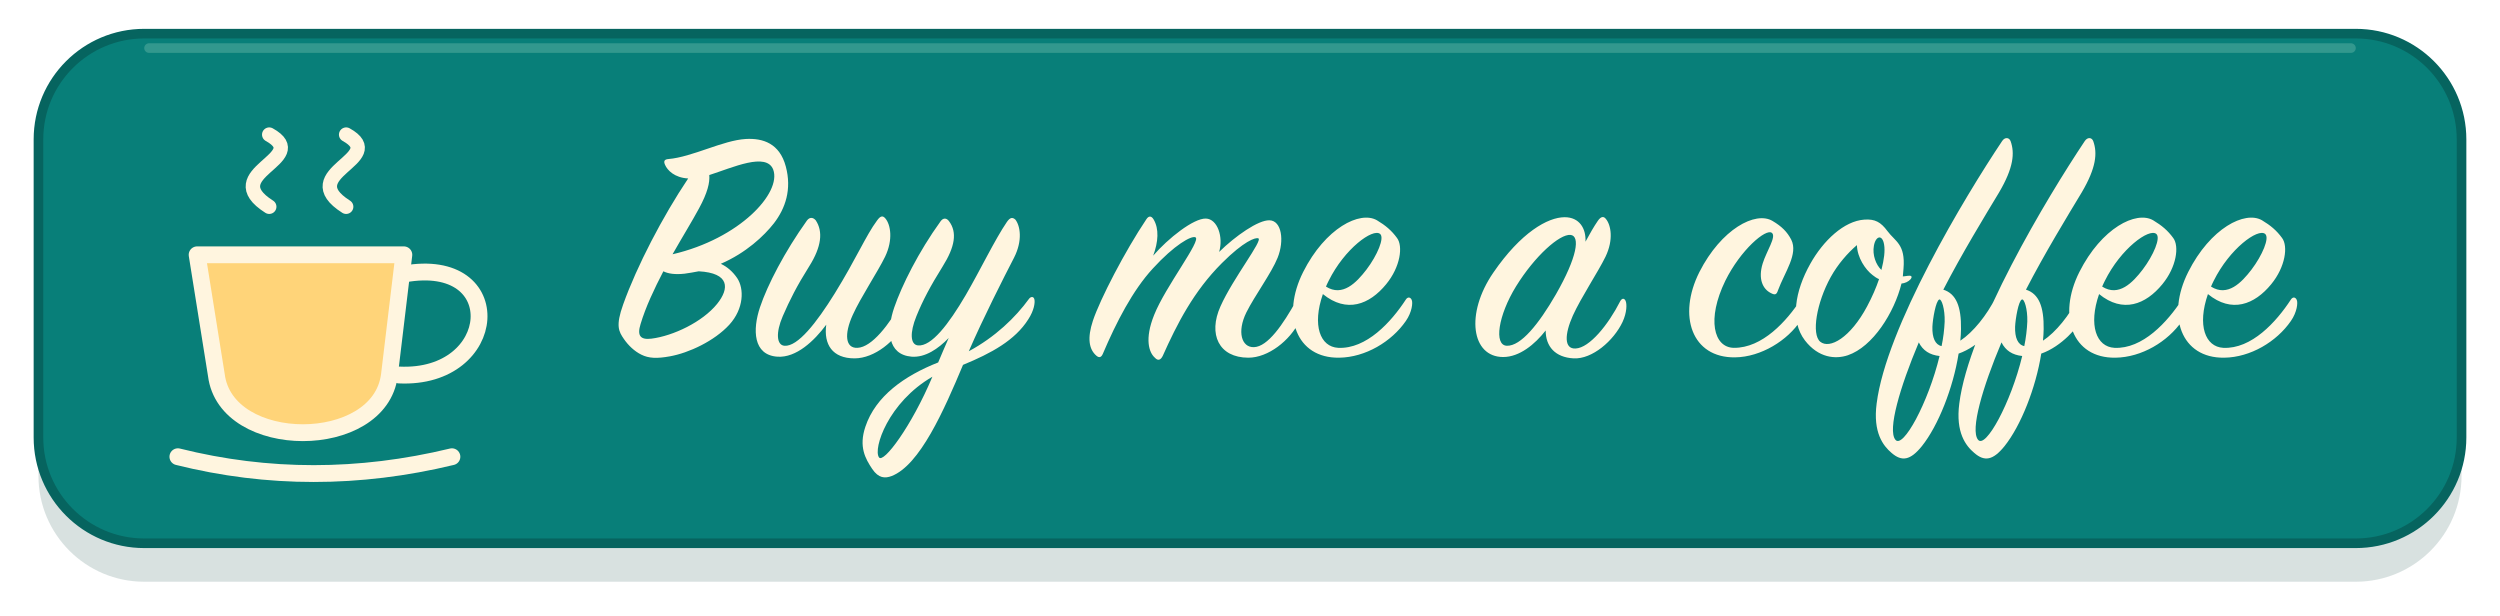
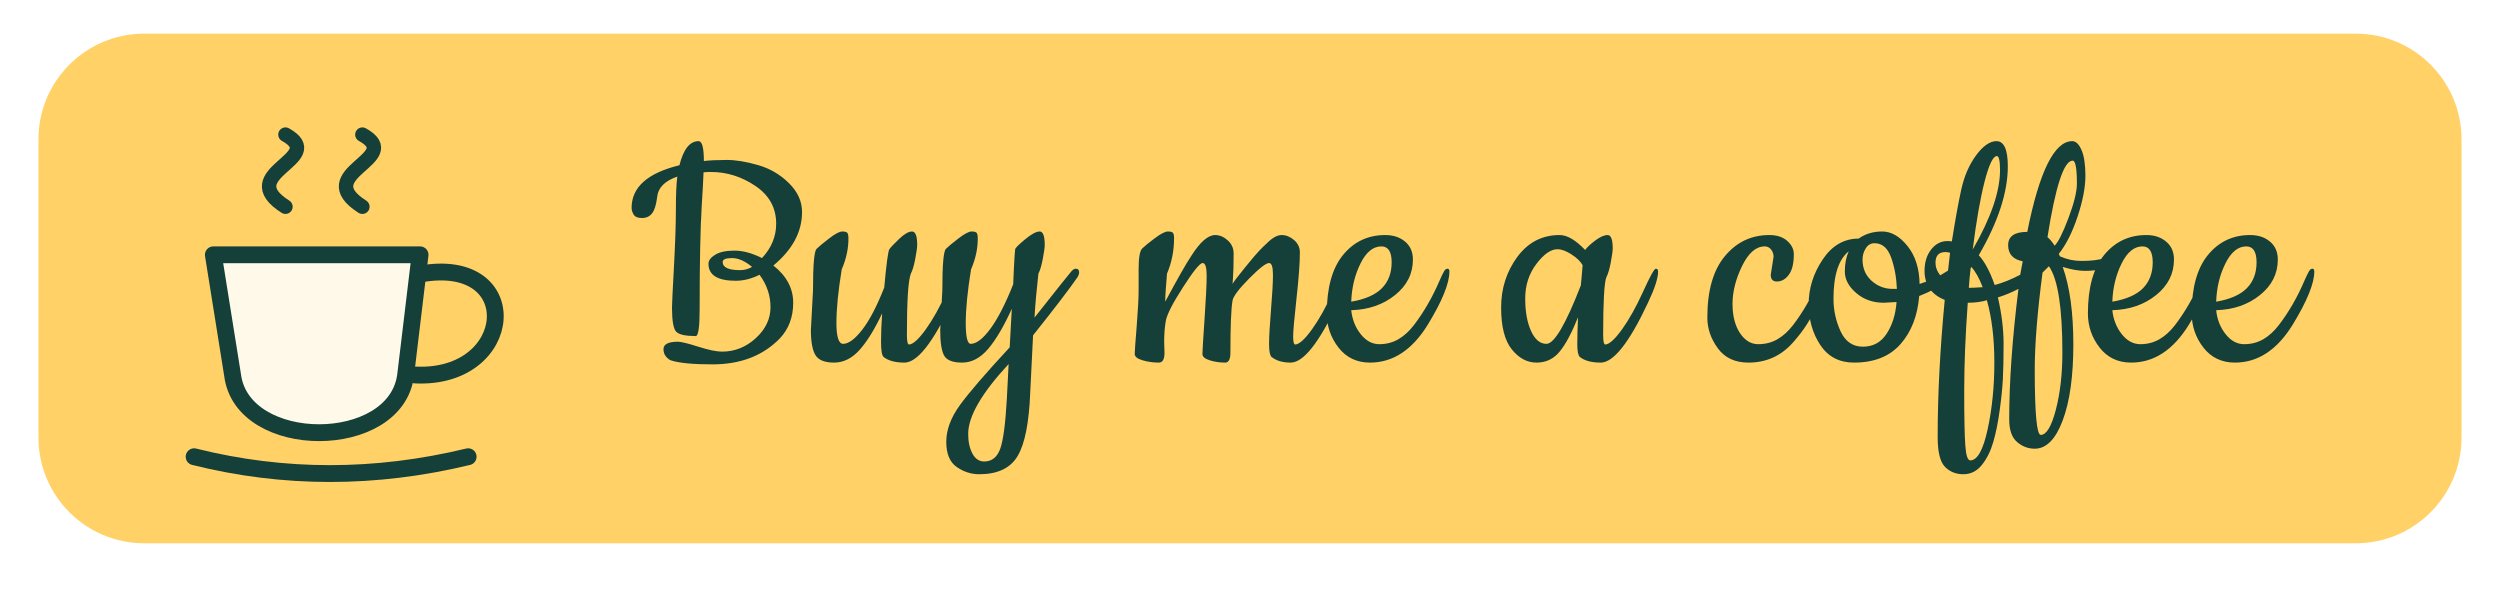
<svg xmlns="http://www.w3.org/2000/svg" width="520" height="128" viewBox="0 0 520 128" role="img" aria-labelledby="title desc">
-   <rect x="8" y="15" width="504" height="106" rx="22" fill="#073f3b" opacity=".16" />
-   <rect x="8" y="7" width="504" height="106" rx="22" fill="#087f79" stroke="#06645f" stroke-width="2" />
-   <path d="M31 10H489" stroke="#81c5b4" stroke-width="2" stroke-linecap="round" opacity=".35" />
-   <g stroke="#fff5df" stroke-width="3.5" stroke-linejoin="round" stroke-linecap="round">
-     <path d="M41 53H84L81 78C79 94 47 94 45 78Z" fill="#ffd479" />
-     <path d="M84 57C106 53 104 79 83 78M37 95Q65 102 94 95" fill="none" />
-     <path d="M56 43C45 36 65 33 56 28M72 43C61 36 81 33 72 28" fill="none" stroke-width="3" />
+   <rect x="8" y="7" width="504" height="106" rx="22" fill="#ffd166" />
+   <g transform="translate(3.375 0)">
+     <g stroke="#153f39" stroke-width="3.5" stroke-linejoin="round" stroke-linecap="round">
+       <path d="M41 53H84L81 78C79 94 47 94 45 78Z" fill="#fff9e9" />
+       <path d="M84 57C106 53 104 79 83 78M37 95Q65 102 94 95" fill="none" />
+       <path d="M56 43C45 36 65 33 56 28M72 43C61 36 81 33 72 28" fill="none" stroke-width="3" />
+     </g>
+     <path d="M146.79 73.14Q150.77 73.14 153.83 70.34Q156.89 67.54 156.89 63.89Q156.89 60.24 154.61 57.15Q152.10 58.40 149.67 58.40Q143.99 58.40 143.99 54.86Q143.99 53.83 145.39 52.98Q146.79 52.13 149.41 52.13Q152.03 52.13 155.12 53.68Q158.07 50.51 158.07 46.53Q158.07 41.60 153.76 38.68Q149.45 35.77 144.51 35.77Q143.48 35.77 142.96 35.85Q142.89 37.98 142.59 42.70Q142.15 49.78 142.15 64.29Q142.15 69.90 141.34 69.90Q138.17 69.90 137.29 69.01Q136.40 68.13 136.40 63.93Q136.40 62.89 136.81 55.45Q137.21 48.01 137.21 43.44Q137.21 38.87 137.51 36.73Q133.60 38.06 133.31 41.01Q133.01 43.44 132.24 44.40Q131.46 45.35 130.17 45.35Q128.88 45.35 128.44 44.65Q128.00 43.95 128.00 43.22Q128.00 36.80 137.95 34.37Q139.20 29.36 141.93 29.36Q143.03 29.36 143.03 33.49Q144.95 33.27 147.79 33.27Q150.63 33.27 154.31 34.34Q158.00 35.40 160.72 38.09Q163.45 40.78 163.45 44.10Q163.45 50.29 157.48 55.23Q161.61 58.47 161.61 62.97Q161.61 67.46 158.81 70.41Q153.57 75.79 144.80 75.79Q138.83 75.79 136.25 74.98Q135.74 74.83 135.19 74.21Q134.63 73.58 134.63 72.62Q134.63 71.08 137.65 71.08Q138.61 71.08 141.86 72.11Q145.10 73.14 146.79 73.14ZM153.06 55.52Q150.85 53.68 148.89 53.68Q146.94 53.68 146.94 54.49Q146.94 56.19 150.55 56.19Q151.88 56.19 153.06 55.52ZM165.29 68.64L165.73 60.39Q165.73 52.50 166.47 51.77Q167.21 51.03 169.09 49.59Q170.97 48.15 171.81 48.15Q172.66 48.15 172.88 48.45Q173.10 48.74 173.10 49.63Q173.10 52.80 171.70 56.04Q170.60 62.82 170.60 67.17Q170.60 71.52 172.00 71.52Q173.69 71.52 175.98 68.57Q178.26 65.62 180.55 59.80Q181.21 52.43 181.62 51.84Q182.02 51.25 183.64 49.70Q185.26 48.15 186.33 48.15Q187.40 48.15 187.40 50.96Q187.40 51.69 187.00 53.83Q186.59 55.97 186.08 56.92Q185.26 58.99 185.26 69.67Q185.26 71.66 185.71 71.66Q186.96 71.59 189.17 68.53Q191.38 65.47 193.56 60.68Q195.73 55.89 196.21 55.89Q196.69 55.89 196.69 56.48Q196.69 58.55 194.55 63.04Q188.73 75.42 184.75 75.42Q181.87 75.42 180.40 74.24Q179.88 73.73 179.88 71.08Q179.88 68.42 180.11 65.18Q177.75 70.19 175.39 72.81Q173.03 75.42 170.12 75.42Q167.21 75.42 166.25 73.88Q165.29 72.33 165.29 68.64ZM192.19 68.64L192.63 60.39Q192.63 52.50 193.37 51.77Q194.11 51.03 195.99 49.59Q197.87 48.15 198.71 48.15Q199.56 48.15 199.78 48.45Q200.00 48.74 200.00 49.63Q200.00 52.80 198.60 56.04Q197.50 62.82 197.50 67.17Q197.50 71.52 198.53 71.52Q200.30 71.52 202.62 68.39Q204.94 65.25 207.37 59.14Q207.45 57.51 207.52 55.71Q207.60 53.90 207.67 53.06Q207.74 52.21 207.78 51.84Q207.82 51.47 209.81 49.81Q211.80 48.15 212.87 48.15Q213.93 48.15 213.93 50.96Q213.93 51.69 213.53 53.83Q213.12 55.97 212.61 56.92Q212.02 62.16 211.80 66.06Q219.02 56.92 219.50 56.41Q219.98 55.89 220.35 55.89Q221.08 55.89 221.08 56.63Q221.08 57.07 220.79 57.59Q218.43 61.05 211.50 69.75Q211.06 78.52 210.91 81.69Q210.54 91.05 208.30 94.84Q206.05 98.64 200.30 98.64Q197.79 98.64 195.62 97.13Q193.45 95.62 193.45 91.90Q193.45 88.17 196.28 84.27Q199.12 80.36 206.64 72.25L207.08 64.22Q204.57 69.75 202.14 72.59Q199.71 75.42 196.76 75.42Q193.81 75.42 193.00 73.95Q192.19 72.48 192.19 68.64ZM206.42 75.72Q198.01 84.78 198.01 90.24Q198.01 92.74 198.90 94.36Q199.78 95.99 201.33 95.99Q203.69 95.99 204.65 93.41Q205.61 90.83 206.05 82.94ZM238.77 71.08L238.84 73.36Q238.84 75.42 237.67 75.42Q235.90 75.42 234.28 74.94Q232.65 74.47 232.65 73.62Q232.65 72.77 233.06 67.80Q233.46 62.82 233.46 60.32L233.46 55.97Q233.46 52.43 234.20 51.69Q234.94 50.96 236.82 49.55Q238.70 48.15 239.54 48.15Q240.39 48.15 240.61 48.45Q240.83 48.74 240.83 49.55Q240.83 53.46 239.36 56.92Q238.99 61.13 238.99 62.75Q242.90 55.45 244.45 53.17Q247.17 48.89 249.38 48.89Q250.78 48.89 252.00 50.00Q253.22 51.10 253.22 52.72Q253.22 54.35 253.18 55.78Q253.14 57.22 253.07 58.03Q252.99 58.84 252.99 59.06Q253.29 58.47 255.50 55.75Q257.71 53.02 258.49 52.21Q259.26 51.40 260.14 50.59Q261.84 48.89 263.20 48.89Q264.57 48.89 265.78 49.92Q267.00 50.96 267.00 52.50Q267.00 55.75 266.30 62.05Q265.60 68.35 265.60 70.01Q265.60 71.66 266.04 71.66Q267.29 71.59 269.50 68.53Q271.71 65.47 273.89 60.68Q276.06 55.89 276.54 55.89Q277.02 55.89 277.02 56.48Q277.02 58.55 274.88 63.04Q269.06 75.42 265.08 75.42Q262.58 75.42 261.10 74.24Q260.59 73.73 260.59 71.55Q260.59 69.38 260.99 64.48Q261.40 59.58 261.40 57.15Q261.40 54.71 260.59 54.71Q259.63 54.71 256.42 57.96Q253.22 61.20 252.99 62.53Q252.55 65.03 252.55 73.36Q252.55 75.42 251.45 75.42Q249.75 75.42 248.24 74.94Q246.73 74.47 246.73 73.62Q246.73 72.77 247.17 66.36Q247.61 59.95 247.61 57.33Q247.61 54.71 246.77 54.71Q245.92 54.71 242.68 59.76Q239.43 64.81 239.10 66.80Q238.77 68.79 238.77 71.08ZM281.59 75.42Q277.46 75.42 275.03 72.29Q272.60 69.16 272.60 65.18Q272.60 57.15 275.99 53.02Q279.38 48.89 284.76 48.89Q287.27 48.89 288.89 50.26Q290.51 51.62 290.51 53.98Q290.51 58.40 286.79 61.38Q283.06 64.37 277.68 64.52Q277.98 67.39 279.64 69.49Q281.30 71.59 283.51 71.59Q285.72 71.59 287.49 70.56Q289.26 69.53 290.73 67.61Q293.82 63.56 296.04 58.40Q296.62 57.07 296.96 56.48Q297.29 55.89 297.69 55.89Q298.10 55.89 298.10 56.48Q298.10 60.17 293.60 67.54Q288.74 75.42 281.59 75.42ZM277.68 62.75Q282.03 62.01 284.06 59.95Q286.09 57.88 286.09 54.57Q286.09 51.25 283.95 51.25Q281.37 51.25 279.60 54.82Q277.83 58.40 277.68 62.75ZM329.57 75.42Q326.69 75.42 325.22 74.24Q324.70 73.73 324.70 71.63Q324.70 69.53 324.85 65.99Q322.94 70.78 321.06 73.10Q319.18 75.42 316.23 75.42Q313.28 75.42 311.07 72.66Q308.86 69.90 308.86 63.96Q308.86 58.03 312.21 53.46Q315.57 48.89 321.02 48.89Q323.38 48.89 326.33 51.99Q326.92 51.18 328.43 50.03Q329.94 48.89 331.01 48.89Q332.07 48.89 332.07 51.69Q332.07 52.43 331.67 54.57Q331.26 56.70 330.75 57.66Q330.08 59.36 330.08 69.67Q330.08 71.66 330.53 71.66Q331.78 71.59 333.99 68.53Q336.20 65.47 338.38 60.68Q340.55 55.89 341.03 55.89Q341.51 55.89 341.51 56.48Q341.51 58.55 339.37 63.04Q333.55 75.42 329.57 75.42ZM320.58 51.84Q318.51 51.84 316.19 54.90Q313.87 57.96 313.87 62.08Q313.87 66.21 315.09 68.86Q316.30 71.52 318.29 71.52Q320.72 71.52 325.44 59.36Q325.52 58.77 325.63 57.33Q325.74 55.89 325.81 55.16Q325.15 53.98 323.49 52.91Q321.83 51.84 320.58 51.84ZM364.94 57.15L365.53 53.39Q365.53 52.58 365.02 51.91Q364.50 51.25 363.69 51.25Q360.96 51.25 358.97 55.34Q356.99 59.43 356.99 63.19Q356.99 66.95 358.53 69.27Q360.08 71.59 362.33 71.59Q364.58 71.59 366.34 70.56Q368.11 69.53 369.59 67.61Q372.68 63.56 374.89 58.40Q375.48 57.07 375.82 56.48Q376.15 55.89 376.55 55.89Q376.96 55.89 376.96 56.48Q376.96 58.91 375.26 62.30Q373.57 65.70 372.43 67.50Q371.28 69.31 369.51 71.30Q365.83 75.42 360.30 75.42Q356.10 75.42 353.93 72.44Q351.75 69.45 351.75 66.06Q351.75 57.66 355.40 53.28Q359.05 48.89 364.65 48.89Q367.01 48.89 368.37 50.11Q369.74 51.32 369.74 52.87Q369.74 55.75 368.70 57.15Q367.67 58.55 366.20 58.55Q364.94 58.55 364.94 57.15ZM395.90 59.06Q398.85 58.10 399.99 57.40Q401.13 56.70 401.72 56.34L402.61 55.82Q402.97 55.60 403.19 55.60Q403.78 55.60 403.78 56.26Q403.78 56.92 401.50 58.58Q399.21 60.24 395.82 61.57Q395.31 67.76 391.92 71.59Q388.53 75.42 382.26 75.42Q377.69 75.42 375.26 71.78Q372.83 68.13 372.83 63.23Q372.83 58.33 375.74 53.98Q378.65 49.63 383.22 49.63Q385.29 48.15 388.12 48.15Q390.96 48.15 393.39 51.18Q395.82 54.20 395.90 59.06ZM391.11 62.82L388.45 62.97Q385.06 62.97 382.71 60.94Q380.35 58.91 380.35 56.48Q380.35 54.05 381.16 52.28Q377.99 54.79 377.99 62.16Q377.99 65.70 379.46 68.90Q380.94 72.11 384.11 72.11Q387.28 72.11 389.04 69.42Q390.81 66.73 391.11 62.82ZM386.54 50.59Q385.36 50.59 384.70 51.66Q384.03 52.72 384.03 53.98Q384.03 56.70 385.91 58.40Q387.79 60.09 390.30 60.09L391.18 60.09Q391.03 56.48 389.97 53.53Q388.90 50.59 386.54 50.59ZM416.83 57.15L417.35 54.35Q414.32 53.76 414.32 50.99Q414.32 48.23 418.30 48.23Q422.06 29.36 427.66 29.36Q428.77 29.36 429.58 31.20Q430.39 33.05 430.39 36.58Q430.39 40.12 428.77 45.02Q427.15 49.92 424.86 52.80L425.08 53.31Q427.22 54.27 429.47 54.27Q431.72 54.27 433.01 54.01Q434.30 53.76 434.44 53.76Q435.33 53.76 435.33 54.71Q435.33 55.52 433.82 55.93Q432.31 56.34 430.32 56.34Q428.33 56.34 425.67 55.52Q427.88 61.72 427.88 71.63Q427.88 81.54 425.67 87.44Q423.46 93.33 419.85 93.33Q417.79 93.33 416.17 91.93Q414.54 90.53 414.54 87.22Q414.54 75.57 416.46 60.09Q414.32 61.20 412.19 61.86Q413.37 67.02 413.37 71.52Q413.37 76.01 413.22 78.85Q413.07 81.69 412.55 85.41Q412.04 89.13 411.23 91.93Q410.42 94.73 408.87 96.69Q407.32 98.64 405.00 98.64Q402.68 98.64 401.17 97.09Q399.66 95.54 399.66 90.90Q399.66 77.78 401.13 62.38Q396.93 60.68 396.93 56.34Q396.93 53.68 398.29 51.91Q399.66 50.14 401.72 50.14Q402.31 50.14 402.61 50.22Q403.64 43.66 404.56 39.46Q405.48 35.26 407.65 32.31Q409.83 29.36 411.89 29.36Q414.25 29.36 414.25 34.59Q414.25 42.70 408.21 53.09Q410.05 55.08 411.52 59.28Q414.03 58.62 416.83 57.15ZM405.92 62.97Q405.18 73.07 405.18 81.32Q405.18 89.57 405.41 92.67Q405.63 95.76 406.44 95.76Q408.65 95.76 410.05 89.32Q411.45 82.87 411.45 75.42Q411.45 67.98 409.90 62.45Q408.13 62.97 405.92 62.97ZM419.85 76.90Q419.85 90.46 421.10 90.46Q422.87 90.46 424.24 85.23Q425.60 79.99 425.60 73.36Q425.60 59.36 422.80 55.38L421.47 56.70Q419.85 69.09 419.85 76.90ZM423.98 51.10Q425.08 50.07 426.85 45.39Q428.62 40.71 428.62 38.21Q428.62 33.41 427.74 33.41Q425.01 33.41 422.50 49.33Q423.24 49.92 423.98 51.10ZM412.63 35.40Q412.63 32.46 411.97 32.46Q410.79 32.46 409.42 37.76Q408.06 43.07 406.95 51.91Q412.63 42.04 412.63 35.40ZM401.28 52.43Q399.21 52.43 399.21 54.64Q399.21 56.85 401.57 58.47L402.24 52.58Q401.72 52.43 401.28 52.43ZM406.14 59.87Q407.25 59.87 409.02 59.73Q407.99 57.00 406.66 55.52L406.51 55.82Q406.22 58.47 406.14 59.87ZM439.90 75.42Q435.77 75.42 433.34 72.29Q430.91 69.16 430.91 65.18Q430.91 57.15 434.30 53.02Q437.69 48.89 443.07 48.89Q445.57 48.89 447.19 50.26Q448.81 51.62 448.81 53.98Q448.81 58.40 445.09 61.38Q441.37 64.37 435.99 64.52Q436.29 67.39 437.94 69.49Q439.60 71.59 441.81 71.59Q444.02 71.59 445.79 70.56Q447.56 69.53 449.04 67.61Q452.13 63.56 454.34 58.40Q454.93 57.07 455.26 56.48Q455.60 55.89 456.00 55.89Q456.41 55.89 456.41 56.48Q456.41 60.17 451.91 67.54Q447.05 75.42 439.90 75.42ZM435.99 62.75Q440.34 62.01 442.37 59.95Q444.39 57.88 444.39 54.57Q444.39 51.25 442.26 51.25Q439.68 51.25 437.91 54.82Q436.14 58.40 435.99 62.75ZM461.49 75.42Q457.36 75.42 454.93 72.29Q452.50 69.16 452.50 65.18Q452.50 57.15 455.89 53.02Q459.28 48.89 464.66 48.89Q467.17 48.89 468.79 50.26Q470.41 51.62 470.41 53.98Q470.41 58.40 466.69 61.38Q462.97 64.37 457.59 64.52Q457.88 67.39 459.54 69.49Q461.20 71.59 463.41 71.59Q465.62 71.59 467.39 70.56Q469.16 69.53 470.63 67.61Q473.73 63.56 475.94 58.40Q476.53 57.07 476.86 56.48Q477.19 55.89 477.59 55.89Q478.00 55.89 478.00 56.48Q478.00 60.17 473.50 67.54Q468.64 75.42 461.49 75.42ZM457.59 62.75Q461.93 62.01 463.96 59.95Q465.99 57.88 465.99 54.57Q465.99 51.25 463.85 51.25Q461.27 51.25 459.50 54.82Q457.73 58.40 457.59 62.75Z" fill="#153f39" />
  </g>
-   <path d="M143.14 37.12C137.83 45.04 132.46 55.37 129.63 63.29C128.00 67.82 128.71 68.95 129.77 70.51C130.69 71.85 131.96 73.06 133.38 73.76C134.93 74.54 136.63 74.61 139.32 74.12C143.28 73.41 148.59 70.93 151.70 67.54C154.74 64.21 154.81 60.04 153.33 57.84C152.41 56.50 151.28 55.51 149.93 54.87C155.17 52.61 158.92 49.07 160.97 46.45C163.37 43.34 164.72 39.38 163.45 34.64C162.17 29.83 158.71 28.70 155.10 28.91C150.36 29.19 143.99 32.66 139.04 33.08C138.19 33.15 137.98 33.51 138.33 34.29C138.82 35.42 140.31 36.97 143.14 37.12ZM139.89 52.89C141.94 49.28 143.99 45.96 145.40 43.34C147.17 40.09 147.67 37.96 147.53 36.41C152.41 34.85 159.41 31.60 160.83 35.28C162.60 40.09 153.89 49.64 139.89 52.89ZM145.33 56.43C151.77 56.78 151.77 59.97 149.15 63.22C146.11 66.97 140.03 69.87 135.50 70.44C133.24 70.72 132.46 69.87 133.24 67.40C134.30 63.86 136.07 60.11 137.98 56.43C138.97 56.93 140.38 57.14 142.36 56.93C143.35 56.78 144.34 56.64 145.33 56.43ZM171.86 67.54C171.30 71.64 173.14 74.54 177.74 74.54C181.91 74.54 186.30 70.93 188.35 66.97C189.34 64.99 189.27 63.08 188.99 62.51C188.70 61.88 188.07 61.95 187.71 62.59C184.95 67.54 181.35 72.21 178.37 72.35C175.83 72.49 175.54 69.52 177.38 65.49C179.01 61.88 182.55 56.57 184.10 53.39C185.80 49.85 185.24 46.74 184.18 45.46C183.61 44.76 183.11 44.90 182.41 45.89C180.14 48.93 178.09 53.81 173.63 61.03C169.81 67.18 165.92 72.14 163.16 71.92C161.54 71.78 161.32 69.24 162.81 65.77C164.29 62.37 165.71 59.54 168.33 55.37C170.87 51.34 171.23 48.15 169.67 45.82C169.11 45.18 168.40 45.11 167.83 45.89C163.23 52.33 159.63 59.26 158.07 63.93C156.51 68.60 156.65 73.83 161.68 74.19C165.64 74.47 169.39 70.86 171.86 67.54ZM213.89 66.41C215.09 64.57 215.31 62.94 215.16 62.30C215.02 61.59 214.39 61.67 214.03 62.16C211.20 66.05 207.03 70.08 201.51 73.06C204.48 66.19 208.80 57.70 210.92 53.60C212.76 49.99 212.19 46.95 211.20 45.68C210.57 45.11 210.07 45.25 209.43 46.17C206.96 49.78 203.91 56.15 200.87 61.38C197.26 67.54 193.73 72.07 190.97 71.85C189.34 71.71 189.20 69.24 190.61 65.77C191.96 62.44 193.51 59.54 196.06 55.44C198.68 51.27 199.10 48.29 197.41 46.03C196.91 45.32 196.20 45.25 195.64 46.03C191.04 52.40 187.57 59.40 186.01 63.93C184.39 68.60 184.53 73.76 189.62 74.19C192.45 74.40 195.14 72.56 197.33 70.30C196.56 71.99 195.85 73.76 195.14 75.39C188.14 78.15 182.12 82.39 180.00 88.76C178.59 92.94 180.00 95.41 181.42 97.54C182.76 99.52 184.10 99.52 185.45 99.02C191.32 96.76 196.34 85.37 200.31 75.89C206.18 73.48 211.13 70.79 213.89 66.41ZM193.94 78.36C189.55 88.76 183.75 96.47 182.83 95.13C181.56 93.36 184.74 83.67 193.94 78.36ZM239.86 53.18C240.92 50.35 241.13 47.59 239.93 45.61C239.50 44.90 238.94 44.83 238.44 45.61C233.98 52.26 228.82 62.23 227.33 66.69C226.13 70.30 226.48 72.63 228.04 73.98C228.68 74.54 229.10 74.26 229.38 73.62C232.21 66.97 235.61 60.39 239.78 55.86C244.31 50.91 247.78 49.00 248.63 49.35C250.04 49.85 242.40 59.61 240.07 65.49C238.02 70.58 239.01 73.34 240.21 74.40C240.85 75.11 241.41 74.90 241.84 74.05C244.81 67.40 248.27 60.60 254.15 54.73C258.75 50.13 261.15 49.35 261.72 49.57C262.78 49.92 256.48 57.84 253.86 63.72C251.25 69.52 253.51 74.40 259.67 74.40C263.77 74.40 268.30 70.86 270.28 66.83C271.06 65.20 271.27 62.87 270.91 62.37C270.56 61.88 270.00 61.88 269.64 62.51C266.88 67.47 263.70 72.14 260.80 72.21C258.25 72.28 257.26 69.02 259.24 64.99C261.01 61.45 264.48 56.78 265.75 53.60C267.17 50.06 266.60 45.89 264.05 45.82C261.72 45.75 256.98 49.07 253.58 52.40C254.50 49.28 253.23 45.53 250.82 45.46C248.27 45.39 242.97 49.57 239.86 53.18ZM275.16 61.17C280.11 65.20 284.85 63.36 288.32 59.12C291.29 55.51 291.86 51.19 290.58 49.50C289.45 47.94 288.18 46.88 286.41 45.82C282.87 43.77 275.66 47.44 271.06 56.57C266.46 65.70 269.57 74.54 278.56 74.40C284.00 74.33 289.45 71.07 292.42 66.76C293.70 64.92 293.91 62.94 293.63 62.37C293.34 61.74 292.78 61.74 292.42 62.30C289.38 66.97 284.22 72.63 278.34 72.35C274.59 72.14 272.90 67.68 275.16 61.17ZM275.80 59.61C275.94 59.26 276.15 58.84 276.36 58.41C279.69 51.69 285.56 47.44 287.05 48.65C288.04 49.43 286.48 53.10 284.22 56.08C282.16 58.76 279.26 61.81 275.80 59.61ZM329.78 50.27C329.92 47.52 328.51 45.18 325.46 45.18C321.93 45.18 316.34 48.36 310.61 56.71C304.73 65.27 306.08 74.26 312.66 74.26C316.05 74.26 319.24 71.64 321.50 68.74C321.50 72.07 323.48 74.33 327.30 74.54C331.19 74.75 335.65 70.86 337.49 66.97C338.41 64.99 338.41 63.22 338.13 62.59C337.84 61.95 337.35 62.02 337.00 62.66C334.52 67.54 330.63 72.35 327.73 72.49C325.32 72.63 325.39 69.59 327.16 65.63C328.86 61.88 332.40 56.57 333.95 53.39C335.65 49.85 335.09 46.81 334.02 45.53C333.53 44.90 332.96 45.04 332.33 45.96C331.55 47.09 330.70 48.58 329.78 50.27ZM323.62 61.24C320.02 67.47 316.34 71.99 313.44 71.92C310.68 71.85 311.60 65.63 315.35 59.54C319.24 53.25 324.40 48.65 326.67 48.86C328.72 49.07 328.08 53.46 323.62 61.24ZM368.69 45.96C365.15 43.84 358.01 47.66 353.48 56.57C348.88 65.70 351.92 74.47 360.91 74.33C366.29 74.26 371.88 70.79 374.56 66.62C375.77 64.71 376.05 62.94 375.84 62.37C375.55 61.67 374.92 61.74 374.56 62.30C371.66 66.76 366.57 72.42 360.63 72.35C356.45 72.28 354.97 66.41 358.86 58.41C362.04 51.97 367.35 47.44 368.55 48.44C369.54 49.21 367.42 52.26 366.64 54.80C365.65 57.99 366.64 60.11 368.34 60.96C369.26 61.45 369.54 61.24 369.82 60.39C371.24 56.57 374.07 52.82 372.58 49.85C371.73 48.22 370.60 47.09 368.69 45.96ZM397.42 58.06C397.70 57.70 397.70 57.35 397.20 57.35C396.64 57.35 396.21 57.49 395.79 57.49C395.86 56.93 395.86 56.43 395.93 55.86C396.35 50.77 394.23 50.27 392.60 48.08C391.19 46.17 389.99 45.53 387.79 45.68C383.55 45.96 379.23 50.06 376.54 54.87C373.36 60.53 372.30 66.69 375.41 70.79C378.24 74.47 381.78 74.75 384.33 73.90C389.56 72.14 394.02 64.99 395.51 58.98C396.21 58.91 396.92 58.62 397.42 58.06ZM391.33 56.15C390.20 55.09 389.42 53.03 389.77 51.12C390.13 49.07 391.54 48.65 391.90 50.91C392.11 52.18 391.90 53.95 391.33 56.15ZM390.84 58.06C390.27 59.76 389.42 61.74 388.36 63.72C384.89 70.23 380.58 72.70 378.60 71.07C376.76 69.52 377.82 63.01 380.79 57.63C382.28 54.94 384.33 52.61 386.24 50.98C386.31 53.60 388.01 56.08 389.49 57.21C389.92 57.56 390.34 57.84 390.84 58.06ZM404.21 60.25C408.03 52.82 412.91 44.83 415.81 40.02C418.85 34.85 419.07 31.81 418.22 29.40C417.93 28.55 417.01 28.48 416.45 29.33C408.59 41.08 392.32 68.17 390.34 83.95C389.56 89.97 391.69 92.72 393.45 94.21C395.58 96.05 397.35 95.77 399.75 92.80C403.15 88.55 406.26 80.70 407.39 73.55C411.64 72.07 415.17 67.89 415.88 66.19C416.52 64.57 416.94 63.01 416.59 61.95C416.24 60.96 415.53 61.03 415.10 61.88C413.26 65.56 410.43 69.09 407.75 70.86C407.82 70.01 407.89 69.24 407.89 68.46C407.96 63.79 406.90 61.10 404.21 60.25ZM403.85 71.99C402.51 71.71 401.87 70.23 401.94 67.96C402.01 66.33 402.65 62.59 403.36 62.30C403.85 62.09 404.56 64.28 404.49 66.90C404.42 68.53 404.21 70.30 403.85 71.99ZM399.11 71.22C399.96 72.91 401.38 73.83 403.43 74.05C401.09 83.74 395.79 93.50 394.23 91.45C392.60 89.40 395.15 80.63 399.11 71.22ZM421.40 60.25C425.22 52.82 430.10 44.83 433.00 40.02C436.05 34.85 436.26 31.81 435.41 29.40C435.13 28.55 434.21 28.48 433.64 29.33C425.79 41.08 409.51 68.17 407.53 83.95C406.75 89.97 408.88 92.72 410.65 94.21C412.77 96.05 414.54 95.77 416.94 92.80C420.34 88.55 423.45 80.70 424.58 73.55C428.83 72.07 432.37 67.89 433.07 66.19C433.71 64.57 434.14 63.01 433.78 61.95C433.43 60.96 432.72 61.03 432.30 61.88C430.46 65.56 427.63 69.09 424.94 70.86C425.01 70.01 425.08 69.24 425.08 68.46C425.15 63.79 424.09 61.10 421.40 60.25ZM421.05 71.99C419.70 71.71 419.07 70.23 419.14 67.96C419.21 66.33 419.84 62.59 420.55 62.30C421.05 62.09 421.75 64.28 421.68 66.90C421.61 68.53 421.40 70.30 421.05 71.99ZM416.31 71.22C417.16 72.91 418.57 73.83 420.62 74.05C418.29 83.74 412.98 93.50 411.42 91.45C409.80 89.40 412.34 80.63 416.31 71.22ZM436.61 61.17C441.56 65.20 446.30 63.36 449.77 59.12C452.74 55.51 453.31 51.19 452.03 49.50C450.90 47.94 449.63 46.88 447.86 45.82C444.32 43.77 437.11 47.44 432.51 56.57C427.91 65.70 431.02 74.54 440.01 74.40C445.46 74.33 450.90 71.07 453.87 66.76C455.15 64.92 455.36 62.94 455.08 62.37C454.79 61.74 454.23 61.74 453.87 62.30C450.83 66.97 445.67 72.63 439.80 72.35C436.05 72.14 434.35 67.68 436.61 61.17ZM437.25 59.61C437.39 59.26 437.60 58.84 437.81 58.41C441.14 51.69 447.01 47.44 448.50 48.65C449.49 49.43 447.93 53.10 445.67 56.08C443.62 58.76 440.71 61.81 437.25 59.61ZM459.25 61.17C464.20 65.20 468.94 63.36 472.41 59.12C475.38 55.51 475.95 51.19 474.67 49.50C473.54 47.94 472.27 46.88 470.50 45.82C466.96 43.77 459.75 47.44 455.15 56.57C450.55 65.70 453.66 74.54 462.65 74.40C468.10 74.33 473.54 71.07 476.51 66.76C477.79 64.92 478.00 62.94 477.72 62.37C477.43 61.74 476.87 61.74 476.51 62.30C473.47 66.97 468.31 72.63 462.44 72.35C458.69 72.14 456.99 67.68 459.25 61.17ZM459.89 59.61C460.03 59.26 460.24 58.84 460.45 58.41C463.78 51.69 469.65 47.44 471.14 48.65C472.13 49.43 470.57 53.10 468.31 56.08C466.26 58.76 463.35 61.81 459.89 59.61Z" fill="#fff5df" />
</svg>
